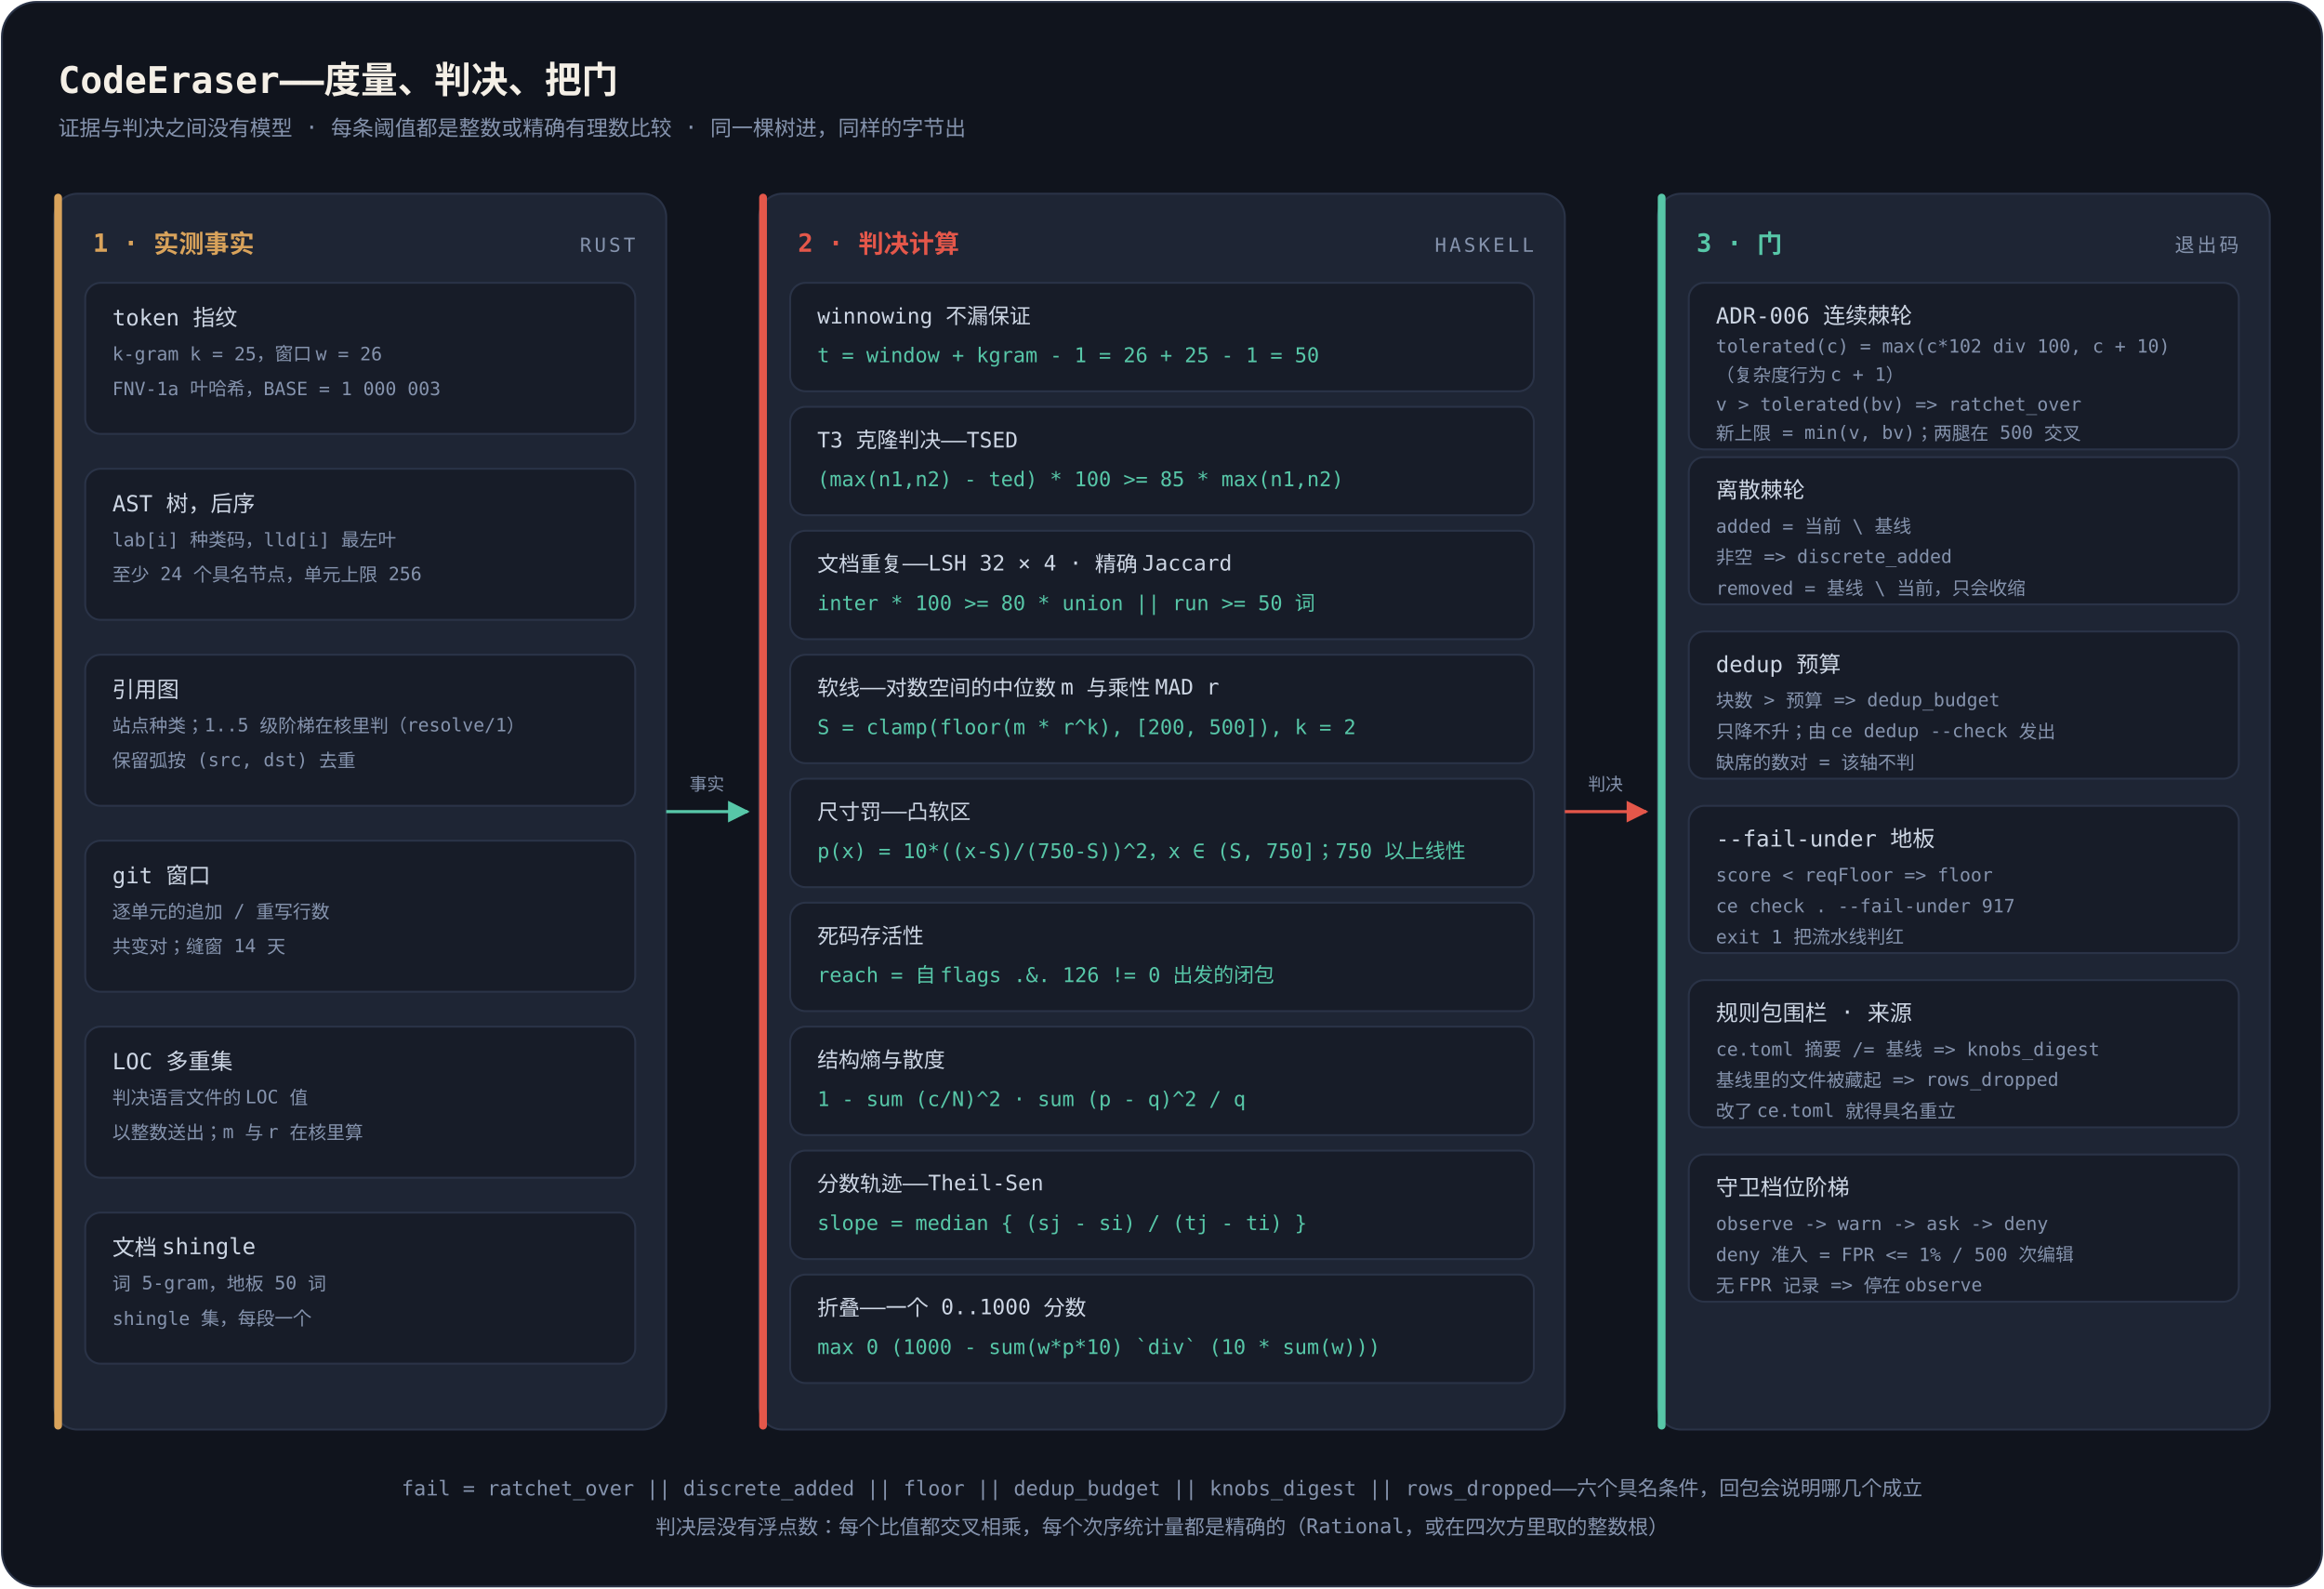
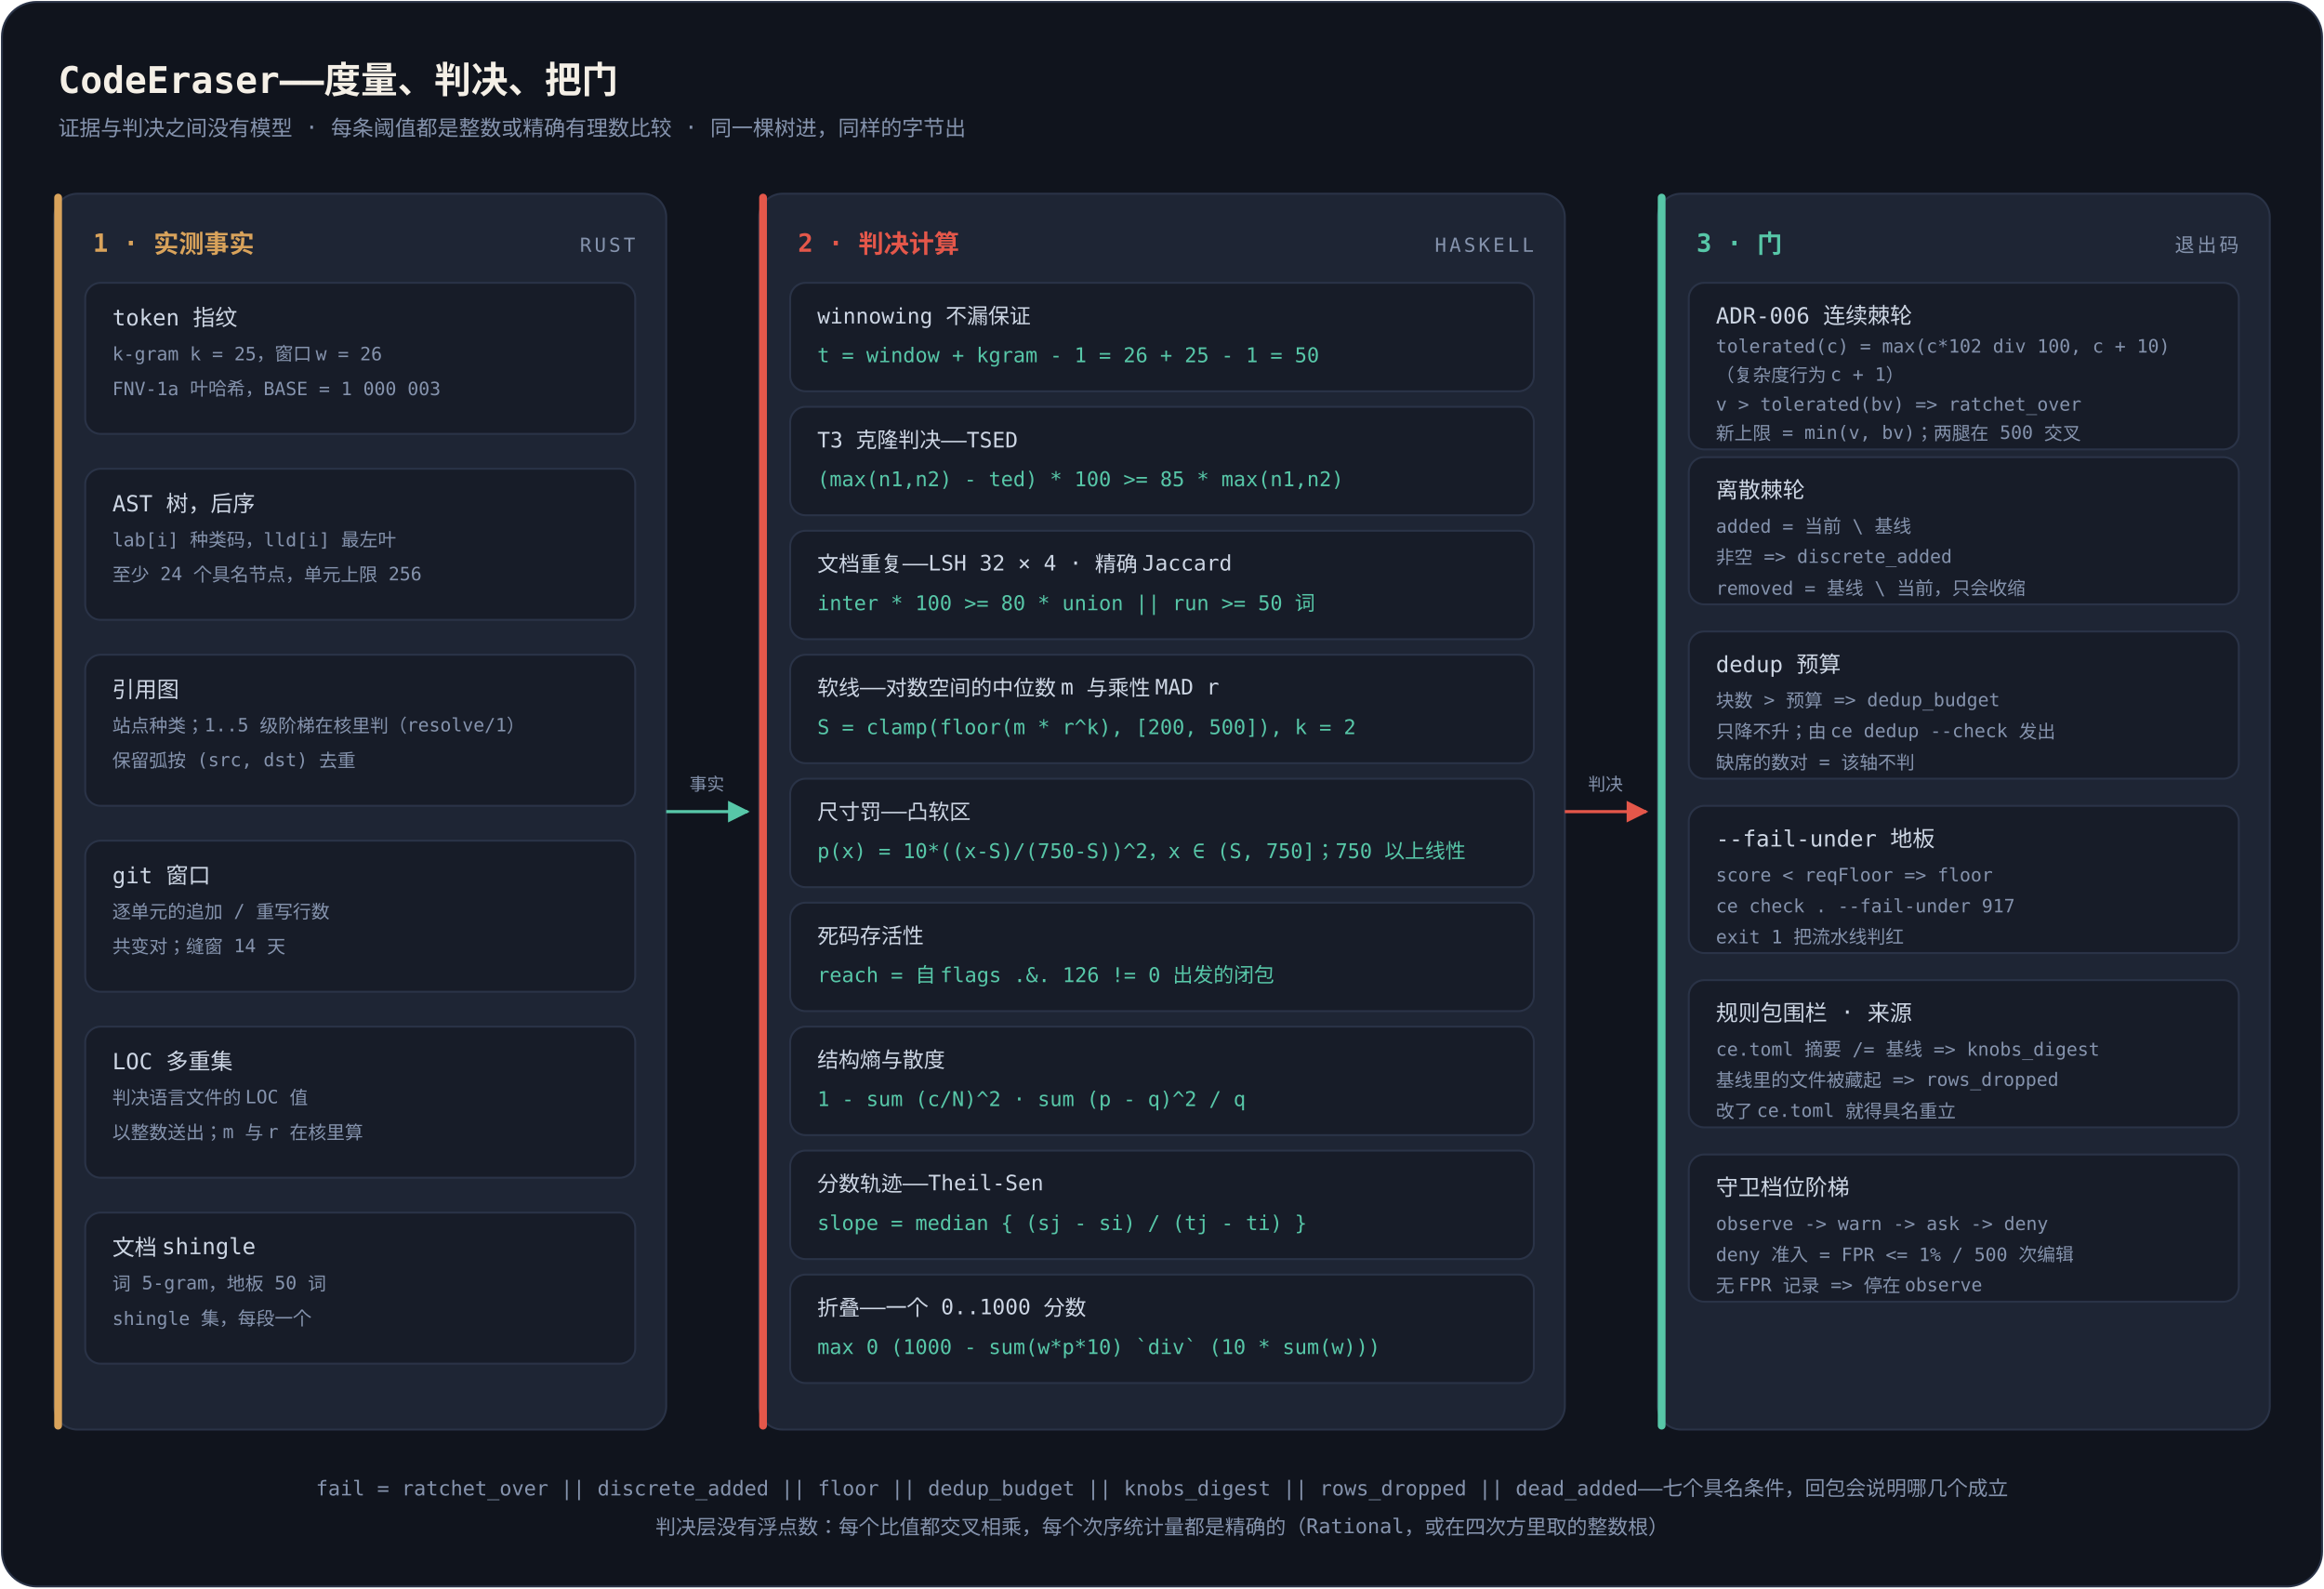
<svg xmlns="http://www.w3.org/2000/svg" viewBox="0 0 1200 820" role="img" aria-label="CodeEraser 方法学：泳道一度量事实（token 指纹 k=25 w=26、AST 树、引用图、git 窗口、LOC 多重集、文档 shingle），泳道二用精确的整数与有理数公式判决它们（winnowing 保证 t=50、TSED 85/100、Jaccard 80/100、软线 S=clamp(中位数×r^k,[200,500])、软区凸罚、存活性闭包、卡方散度、Theil-Sen 成对斜率中位数、分数折叠），泳道三按棘轮、dedup 预算、fail-under 地板、规则包围栏（整份解析 ce.toml 的 knobs 摘要）、来源守卫（被排除项藏起的基线文件）与 FPR 档位阶梯把门">
  <defs>
    <marker id="m-teal" viewBox="0 0 10 10" refX="9" refY="5" markerWidth="7" markerHeight="7" orient="auto-start-reverse">
      <path d="M0 0 L10 5 L0 10 z" fill="#57c7a8" />
    </marker>
    <marker id="m-verm" viewBox="0 0 10 10" refX="9" refY="5" markerWidth="7" markerHeight="7" orient="auto-start-reverse">
      <path d="M0 0 L10 5 L0 10 z" fill="#e4574a" />
    </marker>
  </defs>
  <rect x="1" y="1" width="1198" height="818" rx="18" fill="#10141d" stroke="#2a3347" />
  <g font-family="ui-monospace, 'Cascadia Mono', Consolas, 'SF Mono', 'Noto Sans SC', 'Microsoft YaHei', monospace">
    <text x="30" y="48" font-size="19" font-weight="600" fill="#f4efe6">CodeEraser——度量、判决、把门</text>
    <text x="30" y="70" font-size="11" fill="#8593ad">证据与判决之间没有模型 · 每条阈值都是整数或精确有理数比较 · 同一棵树进，同样的字节出</text>
    <g>
      <rect x="28" y="100" width="316" height="638" rx="12" fill="#1e2534" stroke="#2a3347" />
      <rect x="28" y="100" width="4" height="638" rx="2" fill="#d9a35b" />
      <text x="48" y="130" font-size="13" font-weight="600" fill="#d9a35b">1 · 实测事实</text>
      <text x="328" y="130" font-size="10" letter-spacing="1.5" fill="#8593ad" text-anchor="end">RUST</text>
      <g fill="#171c28" stroke="#2a3347">
        <rect x="44" y="146" width="284" height="78" rx="8" />
        <rect x="44" y="242" width="284" height="78" rx="8" />
        <rect x="44" y="338" width="284" height="78" rx="8" />
        <rect x="44" y="434" width="284" height="78" rx="8" />
        <rect x="44" y="530" width="284" height="78" rx="8" />
        <rect x="44" y="626" width="284" height="78" rx="8" />
      </g>
      <g font-size="11.5" fill="#cdd6e4">
        <text x="58" y="168">token 指纹</text>
        <text x="58" y="264">AST 树，后序</text>
        <text x="58" y="360">引用图</text>
        <text x="58" y="456">git 窗口</text>
        <text x="58" y="552">LOC 多重集</text>
        <text x="58" y="648">文档 shingle</text>
      </g>
      <g font-size="9.5" fill="#8593ad">
        <text x="58" y="186">k-gram k = 25，窗口 w = 26</text>
        <text x="58" y="204">FNV-1a 叶哈希，BASE = 1 000 003</text>
        <text x="58" y="282">lab[i] 种类码，lld[i] 最左叶</text>
        <text x="58" y="300">至少 24 个具名节点，单元上限 256</text>
        <text x="58" y="378">站点种类；1..5 级阶梯在核里判（resolve/1）</text>
        <text x="58" y="396">保留弧按 (src, dst) 去重</text>
        <text x="58" y="474">逐单元的追加 / 重写行数</text>
        <text x="58" y="492">共变对；缝窗 14 天</text>
        <text x="58" y="570">判决语言文件的 LOC 值</text>
        <text x="58" y="588">以整数送出；m 与 r 在核里算</text>
        <text x="58" y="666">词 5-gram，地板 50 词</text>
        <text x="58" y="684">shingle 集，每段一个</text>
      </g>
    </g>
    <g>
      <rect x="392" y="100" width="416" height="638" rx="12" fill="#1e2534" stroke="#2a3347" />
      <rect x="392" y="100" width="4" height="638" rx="2" fill="#e4574a" />
      <text x="412" y="130" font-size="13" font-weight="600" fill="#e4574a">2 · 判决计算</text>
      <text x="792" y="130" font-size="10" letter-spacing="1.5" fill="#8593ad" text-anchor="end">HASKELL</text>
      <g fill="#171c28" stroke="#2a3347">
        <rect x="408" y="146" width="384" height="56" rx="8" />
        <rect x="408" y="210" width="384" height="56" rx="8" />
        <rect x="408" y="274" width="384" height="56" rx="8" />
        <rect x="408" y="338" width="384" height="56" rx="8" />
        <rect x="408" y="402" width="384" height="56" rx="8" />
        <rect x="408" y="466" width="384" height="56" rx="8" />
        <rect x="408" y="530" width="384" height="56" rx="8" />
        <rect x="408" y="594" width="384" height="56" rx="8" />
        <rect x="408" y="658" width="384" height="56" rx="8" />
      </g>
      <g font-size="11" fill="#cdd6e4">
        <text x="422" y="167">winnowing 不漏保证</text>
        <text x="422" y="231">T3 克隆判决——TSED</text>
        <text x="422" y="295">文档重复——LSH 32 × 4 · 精确 Jaccard</text>
        <text x="422" y="359">软线——对数空间的中位数 m 与乘性 MAD r</text>
        <text x="422" y="423">尺寸罚——凸软区</text>
        <text x="422" y="487">死码存活性</text>
        <text x="422" y="551">结构熵与散度</text>
        <text x="422" y="615">分数轨迹——Theil-Sen</text>
        <text x="422" y="679">折叠——一个 0..1000 分数</text>
      </g>
      <g font-size="10.5" fill="#57c7a8">
        <text x="422" y="187">t = window + kgram - 1 = 26 + 25 - 1 = 50</text>
        <text x="422" y="251">(max(n1,n2) - ted) * 100 &gt;= 85 * max(n1,n2)</text>
        <text x="422" y="315">inter * 100 &gt;= 80 * union  ||  run &gt;= 50 词</text>
        <text x="422" y="379">S = clamp(floor(m * r^k), [200, 500]),  k = 2</text>
        <text x="422" y="443">p(x) = 10*((x-S)/(750-S))^2，x ∈ (S, 750]；750 以上线性</text>
        <text x="422" y="507">reach = 自 flags .&amp;. 126 != 0 出发的闭包</text>
        <text x="422" y="571">1 - sum (c/N)^2   ·   sum (p - q)^2 / q</text>
        <text x="422" y="635">slope = median { (sj - si) / (tj - ti) }</text>
        <text x="422" y="699">max 0 (1000 - sum(w*p*10) `div` (10 * sum(w)))</text>
      </g>
    </g>
    <g>
      <rect x="856" y="100" width="316" height="638" rx="12" fill="#1e2534" stroke="#2a3347" />
      <rect x="856" y="100" width="4" height="638" rx="2" fill="#57c7a8" />
      <text x="876" y="130" font-size="13" font-weight="600" fill="#57c7a8">3 · 门</text>
      <text x="1156" y="130" font-size="10" letter-spacing="1.5" fill="#8593ad" text-anchor="end">退出码</text>
      <g fill="#171c28" stroke="#2a3347">
        <rect x="872" y="146" width="284" height="86" rx="8" />
        <rect x="872" y="236" width="284" height="76" rx="8" />
        <rect x="872" y="326" width="284" height="76" rx="8" />
        <rect x="872" y="416" width="284" height="76" rx="8" />
        <rect x="872" y="506" width="284" height="76" rx="8" />
        <rect x="872" y="596" width="284" height="76" rx="8" />
      </g>
      <g font-size="11.5" fill="#cdd6e4">
        <text x="886" y="167">ADR-006 连续棘轮</text>
        <text x="886" y="257">离散棘轮</text>
        <text x="886" y="347">dedup 预算</text>
        <text x="886" y="437">--fail-under 地板</text>
        <text x="886" y="527">规则包围栏 · 来源</text>
        <text x="886" y="617">守卫档位阶梯</text>
      </g>
      <g font-size="9.5" fill="#8593ad">
        <text x="886" y="182">tolerated(c) = max(c*102 div 100, c + 10)</text>
        <text x="886" y="197">（复杂度行为 c + 1）</text>
        <text x="886" y="212">v &gt; tolerated(bv)  =&gt;  ratchet_over</text>
        <text x="886" y="227">新上限 = min(v, bv)；两腿在 500 交叉</text>
        <text x="886" y="275">added = 当前 \ 基线</text>
        <text x="886" y="291">非空  =&gt;  discrete_added</text>
        <text x="886" y="307">removed = 基线 \ 当前，只会收缩</text>
        <text x="886" y="365">块数 &gt; 预算  =&gt;  dedup_budget</text>
        <text x="886" y="381">只降不升；由 ce dedup --check 发出</text>
        <text x="886" y="397">缺席的数对 = 该轴不判</text>
        <text x="886" y="455">score &lt; reqFloor  =&gt;  floor</text>
        <text x="886" y="471">ce check . --fail-under 917</text>
        <text x="886" y="487">exit 1 把流水线判红</text>
        <text x="886" y="545">ce.toml 摘要 /= 基线  =&gt;  knobs_digest</text>
        <text x="886" y="561">基线里的文件被藏起  =&gt;  rows_dropped</text>
        <text x="886" y="577">改了 ce.toml 就得具名重立</text>
        <text x="886" y="635">observe -&gt; warn -&gt; ask -&gt; deny</text>
        <text x="886" y="651">deny 准入 = FPR &lt;= 1% / 500 次编辑</text>
        <text x="886" y="667">无 FPR 记录  =&gt;  停在 observe</text>
      </g>
    </g>
    <g stroke-width="1.6" fill="none">
      <path d="M344 419 H386" stroke="#57c7a8" marker-end="url(#m-teal)" />
      <path d="M808 419 H850" stroke="#e4574a" marker-end="url(#m-verm)" />
    </g>
    <text x="365" y="408" font-size="9" fill="#8593ad" text-anchor="middle">事实</text>
    <text x="829" y="408" font-size="9" fill="#8593ad" text-anchor="middle">判决</text>
-     <text x="600" y="772" font-size="10.5" fill="#8593ad" text-anchor="middle">fail = ratchet_over || discrete_added || floor || dedup_budget || knobs_digest || rows_dropped——六个具名条件，回包会说明哪几个成立</text>
+     <text x="600" y="772" font-size="10.5" fill="#8593ad" text-anchor="middle">fail = ratchet_over || discrete_added || floor || dedup_budget || knobs_digest || rows_dropped || dead_added——七个具名条件，回包会说明哪几个成立</text>
    <text x="600" y="792" font-size="10.5" fill="#8593ad" text-anchor="middle">判决层没有浮点数：每个比值都交叉相乘，每个次序统计量都是精确的（Rational，或在四次方里取的整数根）</text>
  </g>
</svg>
